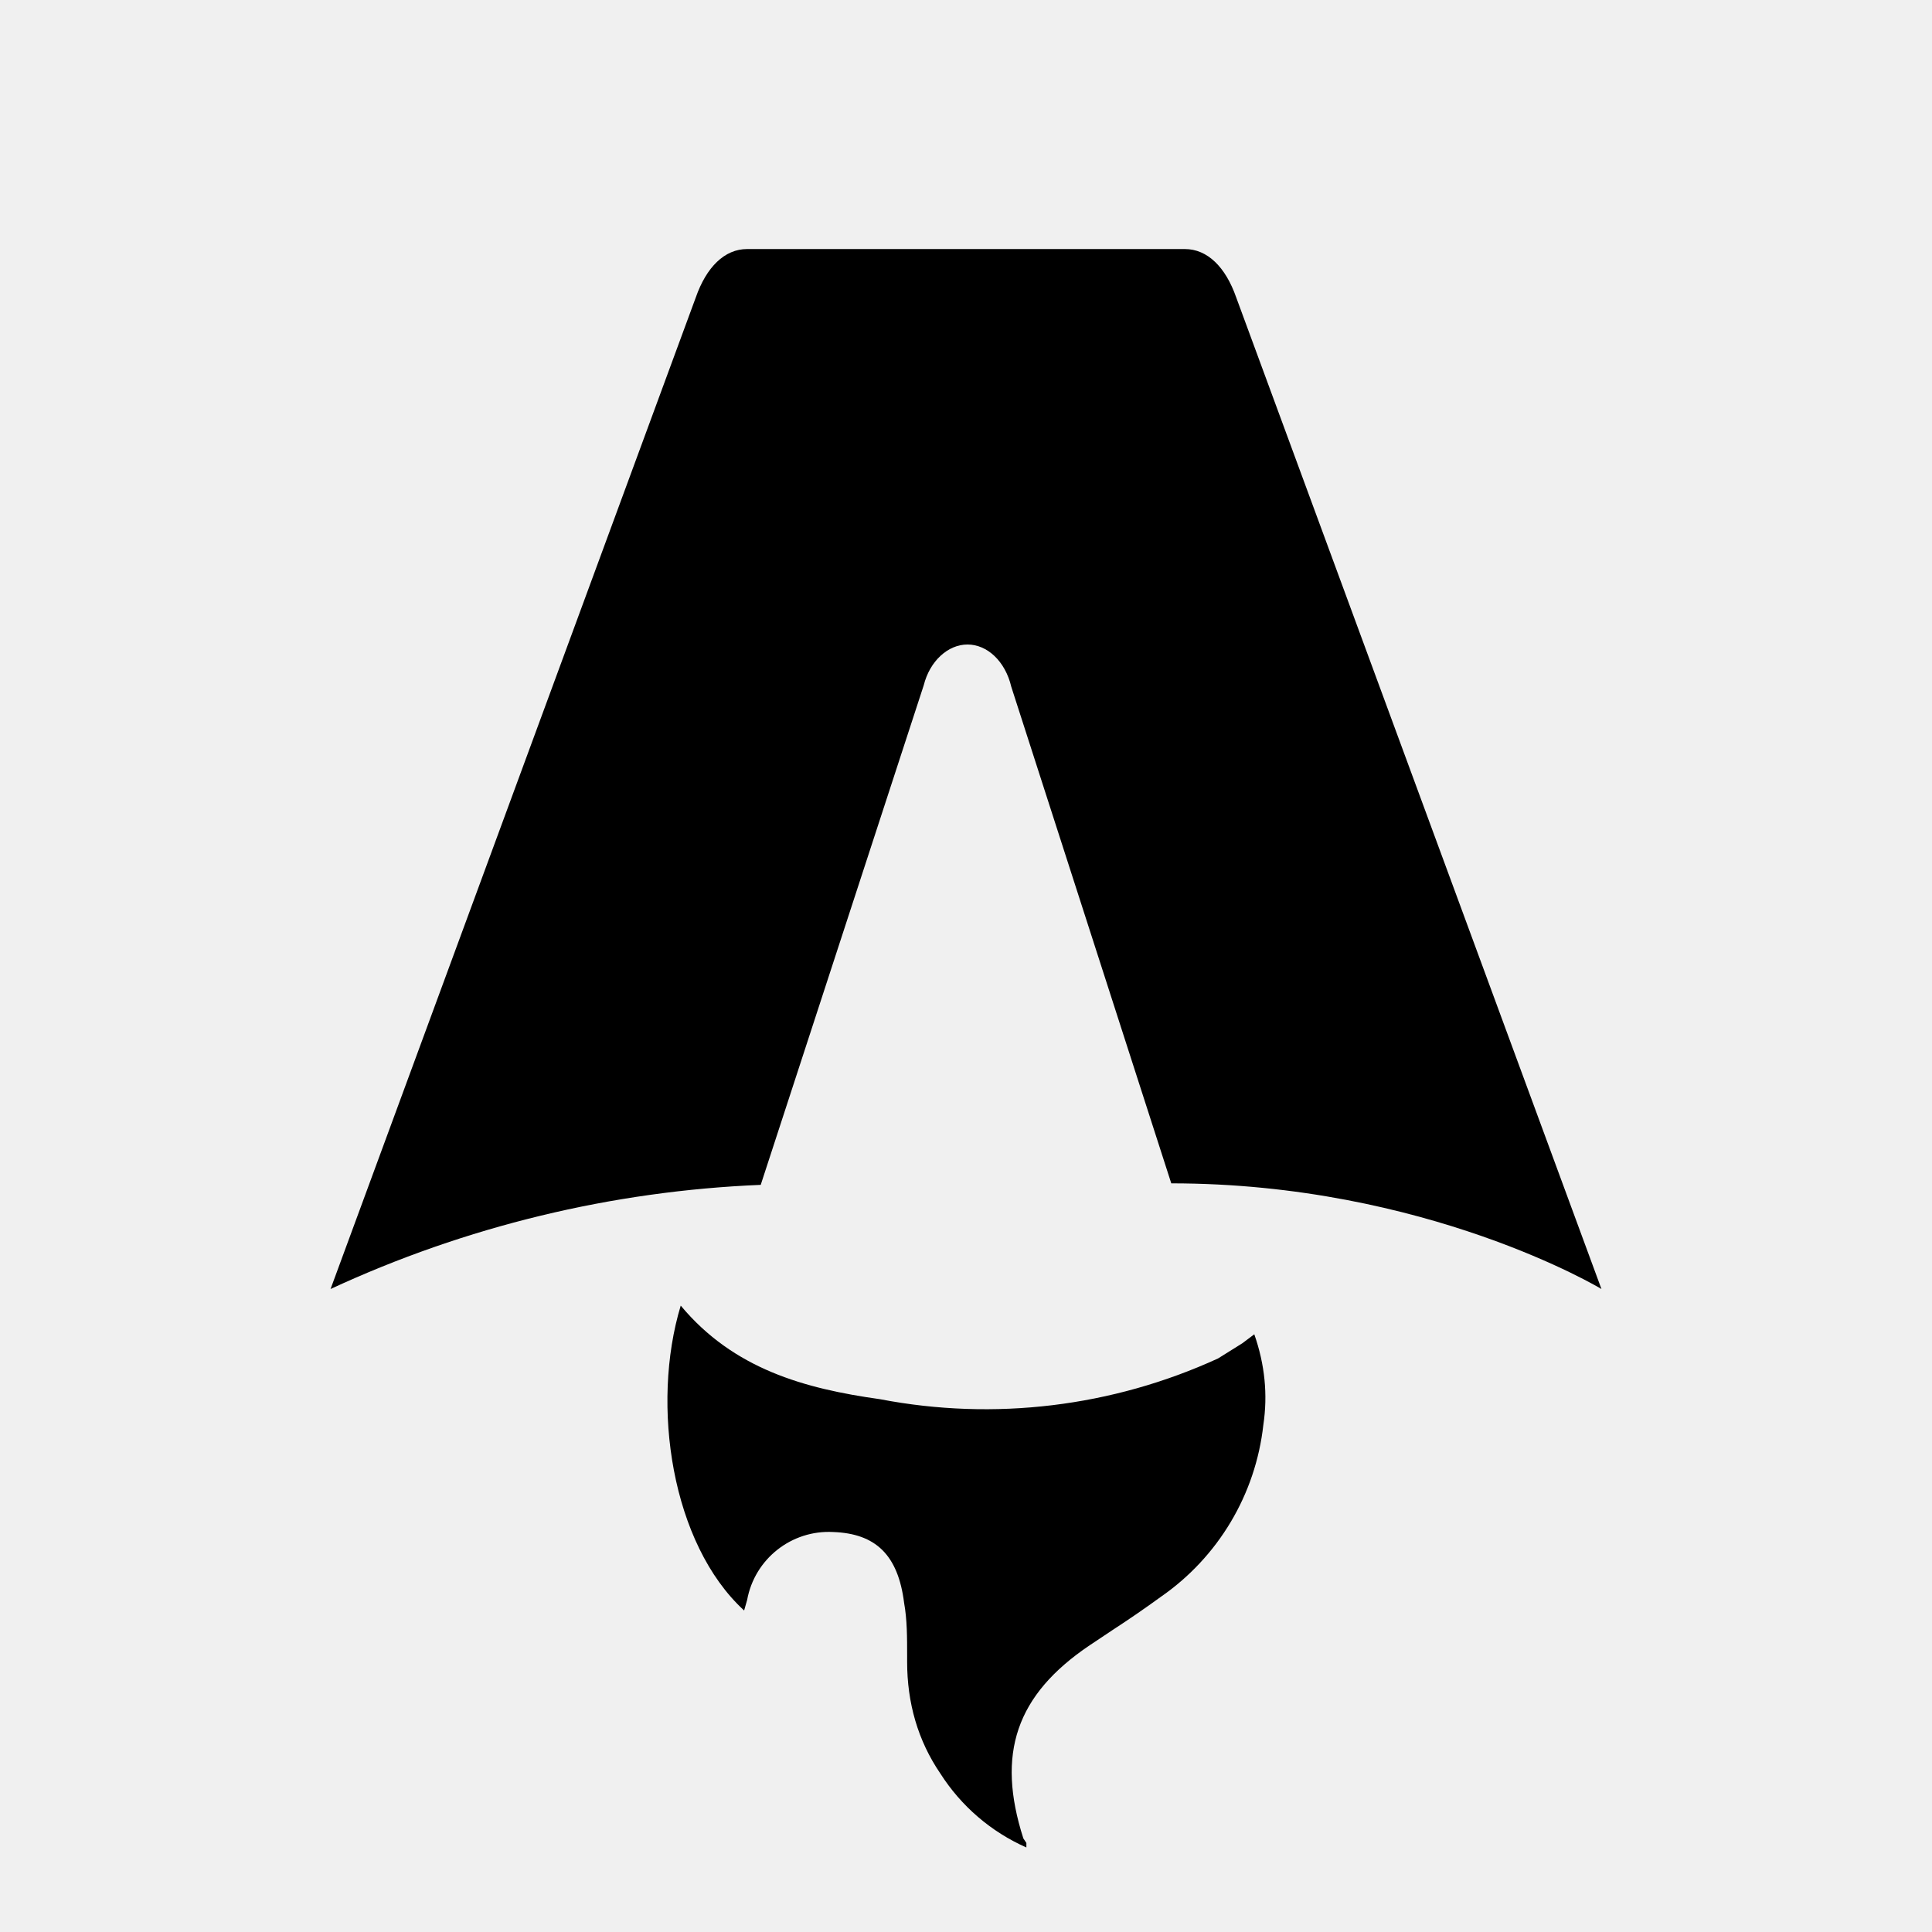
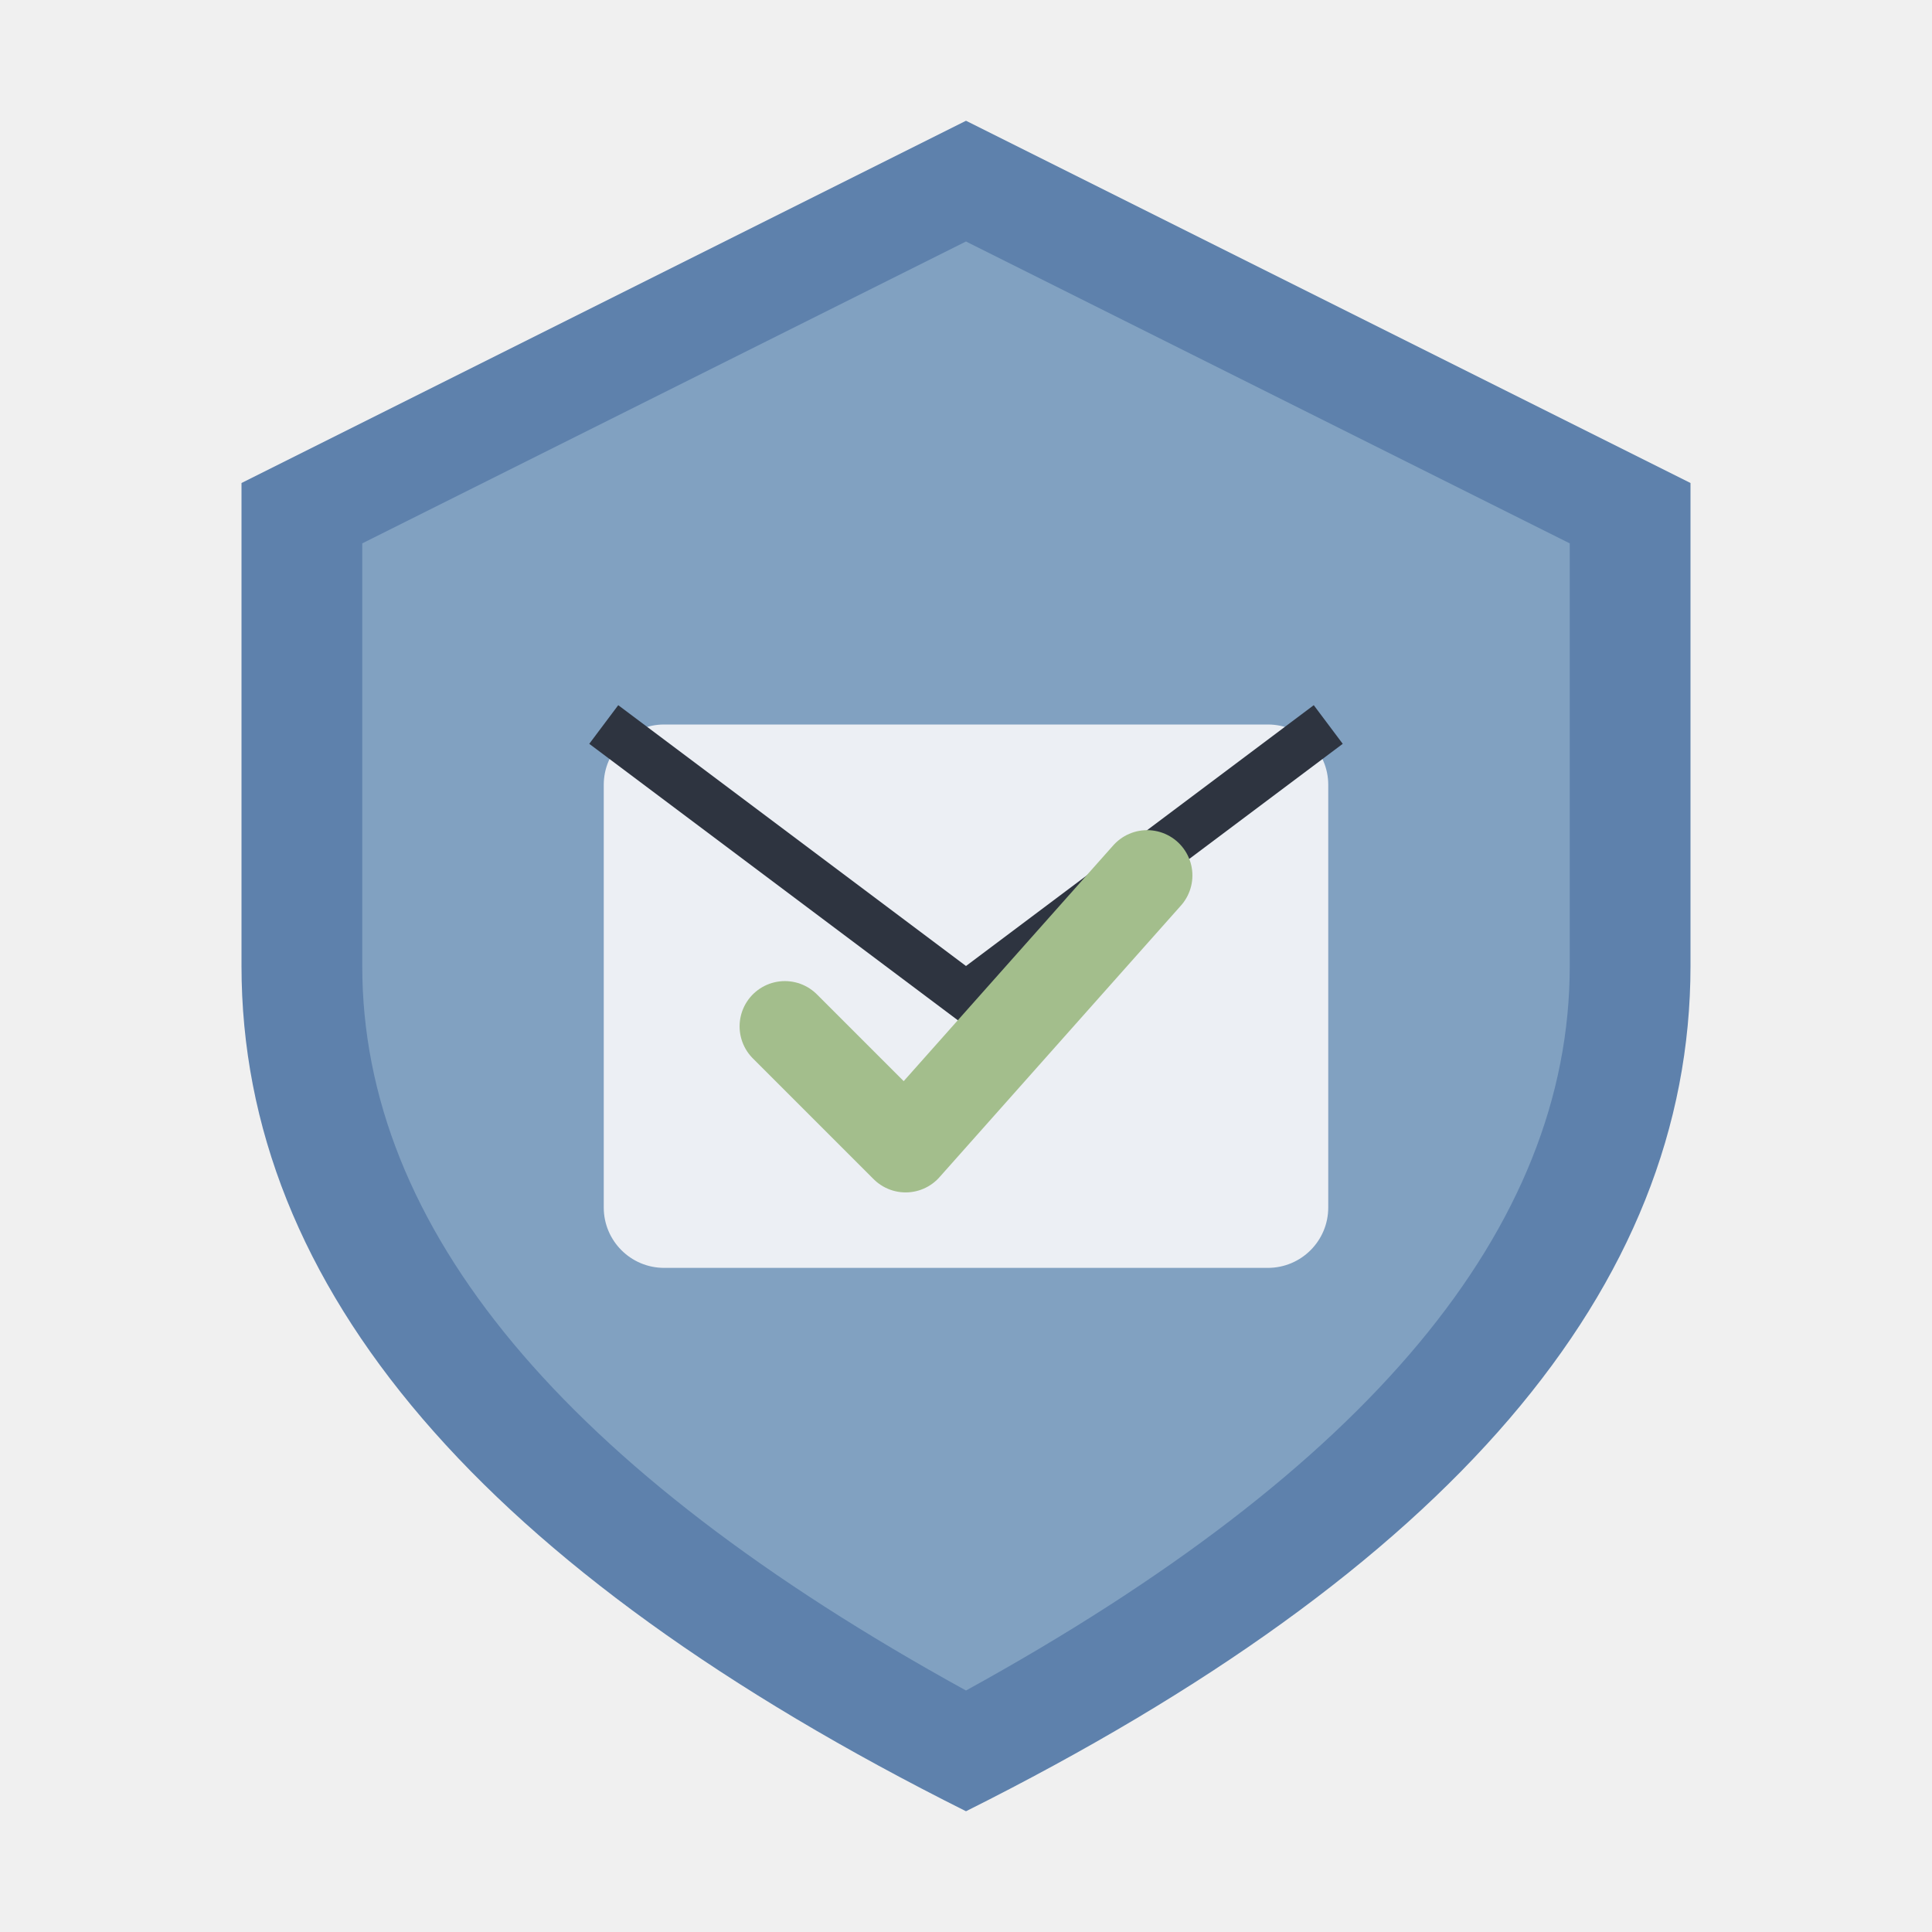
- <svg xmlns="http://www.w3.org/2000/svg" fill="none" viewBox="0 0 128 128">
-   <path d="M50.4 78.5a75.1 75.1 0 0 0-28.5 6.9l24.2-65.7c.7-2 1.9-3.2 3.4-3.2h29c1.5 0 2.7 1.2 3.4 3.2l24.2 65.7s-11.6-7-28.5-7L67 45.5c-.4-1.7-1.6-2.8-2.9-2.8-1.3 0-2.5 1.1-2.9 2.7L50.4 78.5Zm-1.1 28.2Zm-4.2-20.2c-2 6.6-.6 15.8 4.2 20.2a17.5 17.5 0 0 1 .2-.7 5.5 5.5 0 0 1 5.7-4.5c2.8.1 4.3 1.5 4.7 4.7.2 1.1.2 2.3.2 3.5v.4c0 2.7.7 5.2 2.2 7.4a13 13 0 0 0 5.7 4.9v-.3l-.2-.3c-1.8-5.6-.5-9.5 4.4-12.8l1.5-1a73 73 0 0 0 3.2-2.2 16 16 0 0 0 6.8-11.4c.3-2 .1-4-.6-6l-.8.6-1.6 1a37 37 0 0 1-22.4 2.7c-5-.7-9.7-2-13.2-6.2Z" />
-   <style>
-         path { fill: #000; }
-         @media (prefers-color-scheme: dark) {
-             path { fill: #FFF; }
-         }
-     </style>
+ <svg xmlns="http://www.w3.org/2000/svg" viewBox="0 0 32 32">
+   <path d="M16 2 L28 8 L28 16 Q28 24 16 30 Q4 24 4 16 L4 8 Z" fill="#5E81AC" />
+   <path d="M16 4 L26 9 L26 16 Q26 22.5 16 28 Q6 22.5 6 16 L6 9 Z" fill="#81A1C1" />
+   <rect x="10" y="12" width="12" height="9" rx="1" fill="#ECEFF4" />
+   <path d="M10 12 L16 16.5 L22 12" stroke="#2E3440" stroke-width="0.8" fill="none" />
+   <path d="M13 17 L15 19 L19 14.5" stroke="#A3BE8C" stroke-width="1.5" fill="none" stroke-linecap="round" stroke-linejoin="round" />
</svg>
